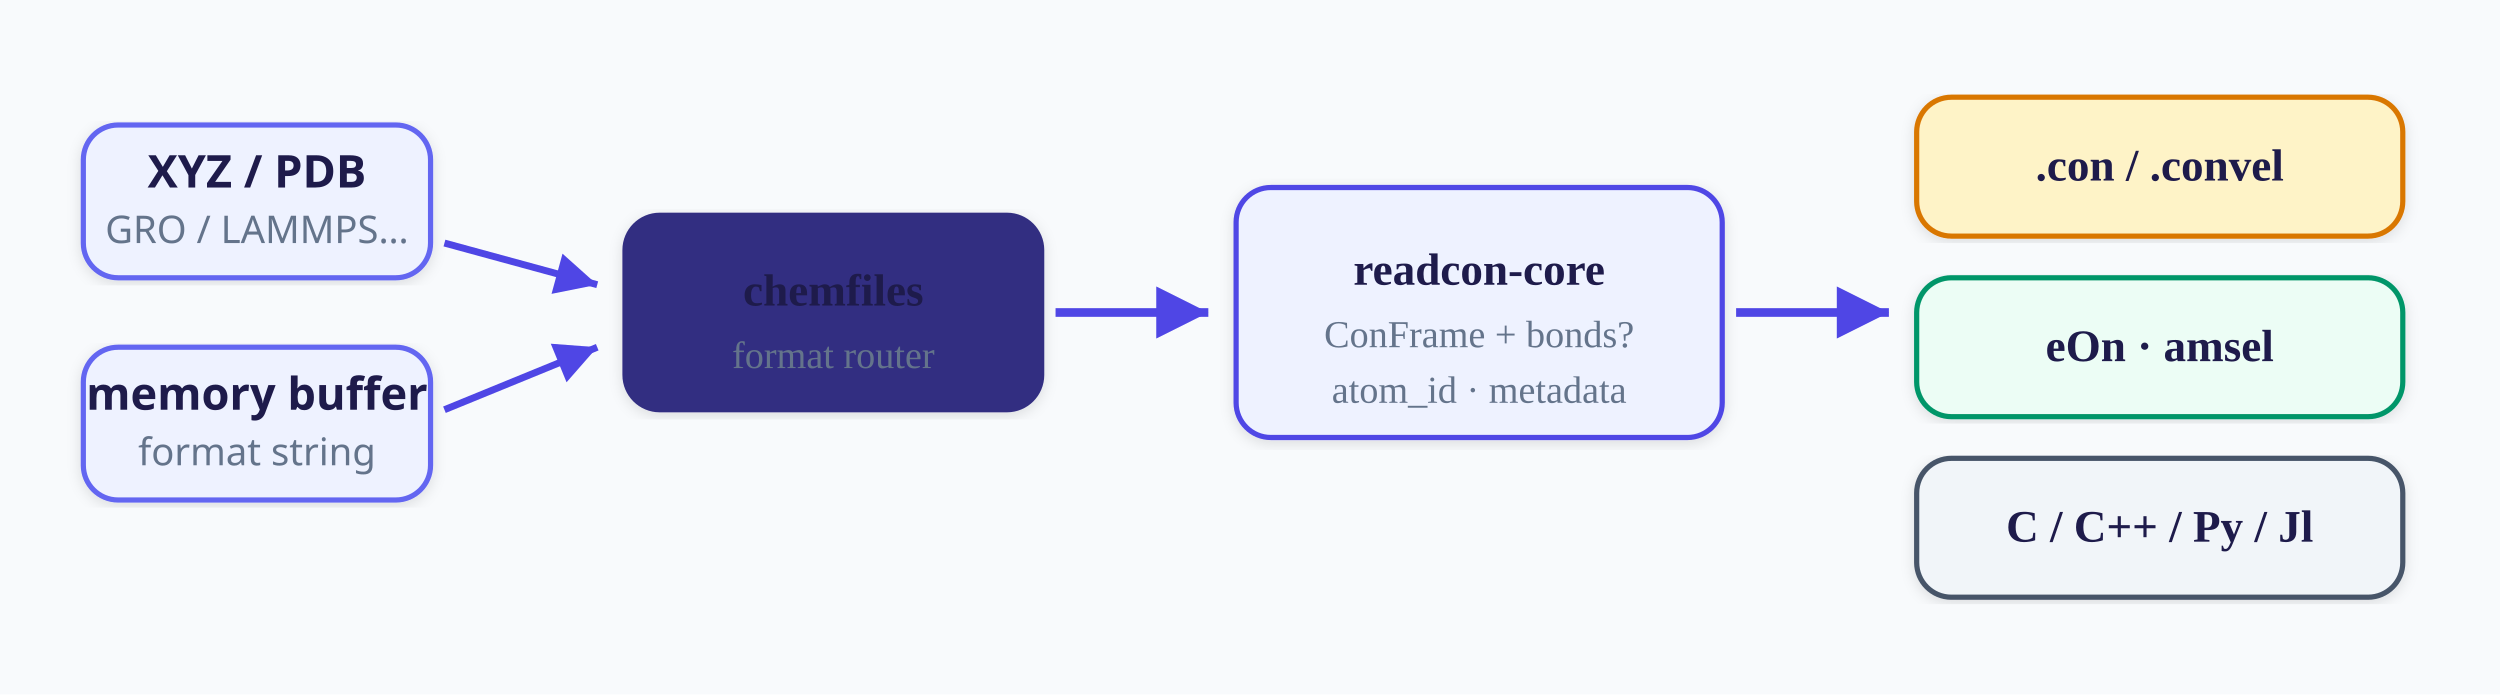
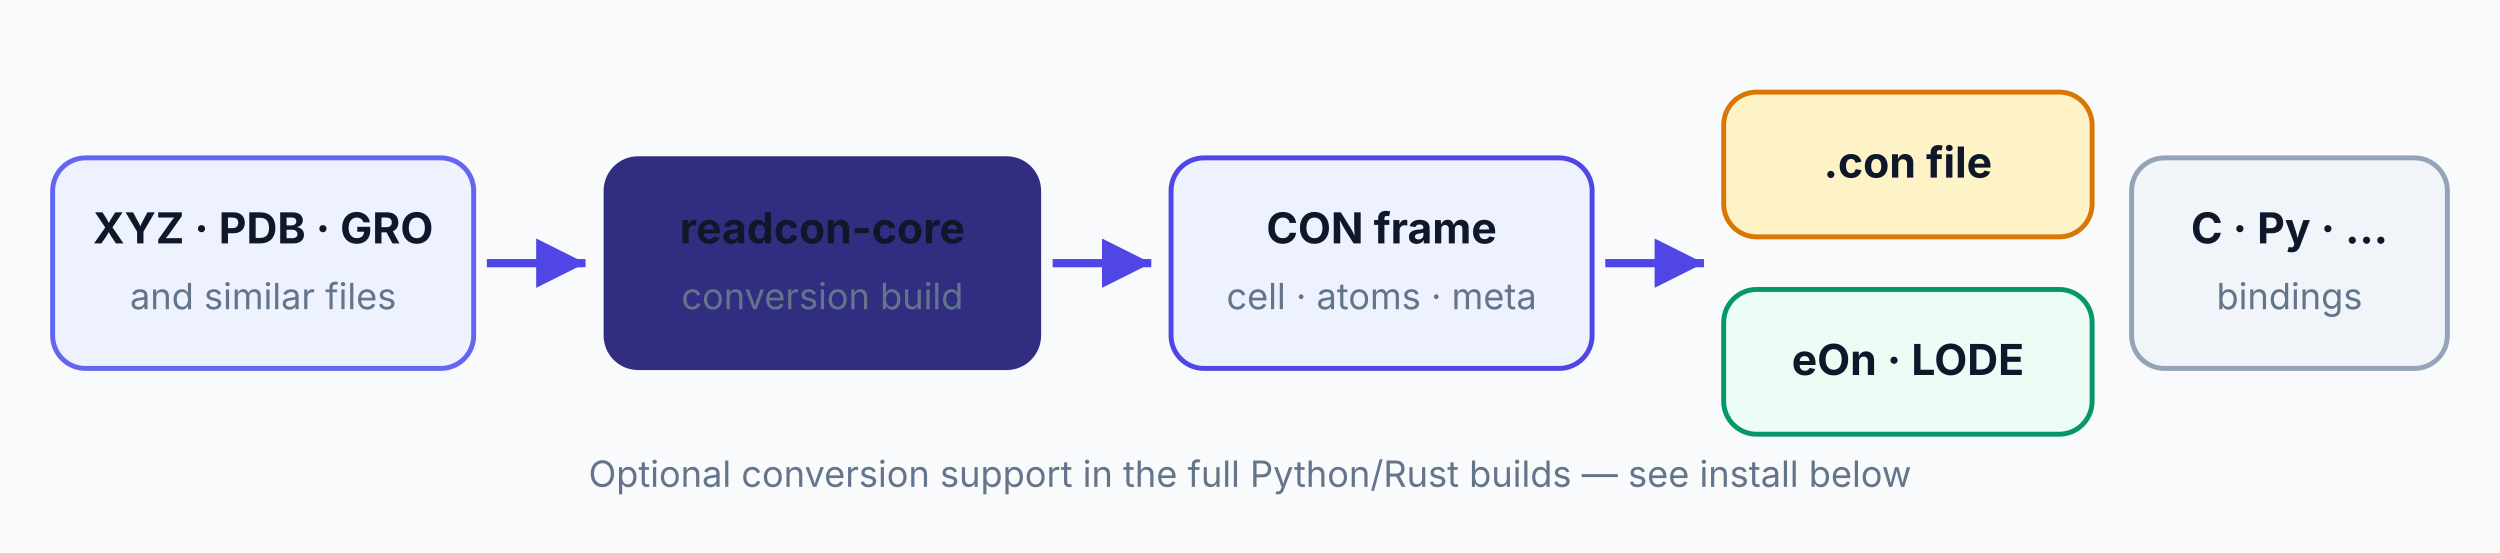
- <svg xmlns="http://www.w3.org/2000/svg" viewBox="0 0 720 200" width="720" height="200" role="img" aria-labelledby="t1">
+ <svg xmlns="http://www.w3.org/2000/svg" viewBox="0 0 760 168" width="760" height="168" role="img" aria-labelledby="t1">
  <defs>
-     <marker id="arrow" markerWidth="8" markerHeight="8" refX="6" refY="3" orient="auto">
+     <marker id="arr" markerWidth="8" markerHeight="8" refX="6" refY="3" orient="auto">
      <path d="M0,0 L6,3 L0,6 Z" fill="#4F46E5" />
    </marker>
-     <filter id="s" x="-5%" y="-5%" width="110%" height="110%">
-       <feDropShadow dx="0" dy="1" stdDeviation="2" flood-opacity="0.12" />
-     </filter>
    <style>
-     .box { font-family: Atkinson Hyperlegible, system-ui, sans-serif; }
-     .lbl { font-size: 13px; fill: #1E1B4B; font-weight: 700; }
-     .sub { font-size: 11px; fill: #64748B; }
-     .boxr { rx: 10; stroke-width: 1.5; filter: url(#s); }
+     .t { font-family: system-ui, -apple-system, "Segoe UI", sans-serif; }
+     .h { font-size: 13px; font-weight: 700; fill: #0F172A; }
+     .s { font-size: 11px; fill: #64748B; }
+     .w { fill: #F8FAFC; }
  </style>
  </defs>
-   <rect width="720" height="200" fill="#F8FAFC" />
-   <g class="box">
-     <rect class="boxr" x="24" y="36" width="100" height="44" fill="#EEF2FF" stroke="#6366F1" />
-     <text class="lbl" x="74" y="54" text-anchor="middle">XYZ / PDB</text>
-     <text class="sub" x="74" y="70" text-anchor="middle">GRO / LAMMPS…</text>
-     <rect class="boxr" x="24" y="100" width="100" height="44" fill="#EEF2FF" stroke="#6366F1" />
-     <text class="lbl" x="74" y="118" text-anchor="middle">memory buffer</text>
-     <text class="sub" x="74" y="134" text-anchor="middle">format string</text>
-   </g>
-   <rect class="boxr" x="180" y="62" width="120" height="56" fill="#312E81" stroke="#312E81" />
-   <text class="lbl" x="240" y="88" text-anchor="middle" fill="#F8FAFC">chemfiles</text>
-   <text class="sub" x="240" y="106" text-anchor="middle" fill="#C7D2FE">format router</text>
-   <line x1="128" y1="70" x2="172" y2="82" stroke="#4F46E5" stroke-width="2" marker-end="url(#arrow)" />
-   <line x1="128" y1="118" x2="172" y2="100" stroke="#4F46E5" stroke-width="2" marker-end="url(#arrow)" />
-   <line x1="304" y1="90" x2="348" y2="90" stroke="#4F46E5" stroke-width="2.5" marker-end="url(#arrow)" />
-   <rect class="boxr" x="356" y="54" width="140" height="72" fill="#EEF2FF" stroke="#4F46E5" />
-   <text class="lbl" x="426" y="82" text-anchor="middle">readcon-core</text>
-   <text class="sub" x="426" y="100" text-anchor="middle">ConFrame + bonds?</text>
-   <text class="sub" x="426" y="116" text-anchor="middle">atom_id · metadata</text>
-   <line x1="500" y1="90" x2="544" y2="90" stroke="#4F46E5" stroke-width="2.5" marker-end="url(#arrow)" />
-   <g>
-     <rect class="boxr" x="552" y="28" width="140" height="40" fill="#FEF3C7" stroke="#D97706" />
-     <text class="lbl" x="622" y="52" text-anchor="middle">.con / .convel</text>
-     <rect class="boxr" x="552" y="80" width="140" height="40" fill="#ECFDF5" stroke="#059669" />
-     <text class="lbl" x="622" y="104" text-anchor="middle">eOn · amsel</text>
-     <rect class="boxr" x="552" y="132" width="140" height="40" fill="#F1F5F9" stroke="#475569" />
-     <text class="lbl" x="622" y="156" text-anchor="middle">C / C++ / Py / Jl</text>
-   </g>
+   <rect width="760" height="168" class="w" />
+   <rect x="16" y="48" width="128" height="64" rx="10" fill="#EEF2FF" stroke="#6366F1" stroke-width="1.5" />
+   <text class="t h" x="80" y="74" text-anchor="middle">XYZ · PDB · GRO</text>
+   <text class="t s" x="80" y="94" text-anchor="middle">and similar files</text>
+   <line x1="148" y1="80" x2="178" y2="80" stroke="#4F46E5" stroke-width="2.5" marker-end="url(#arr)" />
+   <rect x="184" y="48" width="132" height="64" rx="10" fill="#312E81" stroke="#312E81" />
+   <text class="t h" x="250" y="74" text-anchor="middle" fill="#F8FAFC">readcon-core</text>
+   <text class="t s" x="250" y="94" text-anchor="middle" fill="#C7D2FE">conversion build</text>
+   <line x1="320" y1="80" x2="350" y2="80" stroke="#4F46E5" stroke-width="2.5" marker-end="url(#arr)" />
+   <rect x="356" y="48" width="128" height="64" rx="10" fill="#EEF2FF" stroke="#4F46E5" stroke-width="1.5" />
+   <text class="t h" x="420" y="74" text-anchor="middle">CON frame</text>
+   <text class="t s" x="420" y="94" text-anchor="middle">cell · atoms · meta</text>
+   <line x1="488" y1="80" x2="518" y2="80" stroke="#4F46E5" stroke-width="2.5" marker-end="url(#arr)" />
+   <rect x="524" y="28" width="112" height="44" rx="10" fill="#FEF3C7" stroke="#D97706" stroke-width="1.5" />
+   <text class="t h" x="580" y="54" text-anchor="middle">.con file</text>
+   <rect x="524" y="88" width="112" height="44" rx="10" fill="#ECFDF5" stroke="#059669" stroke-width="1.5" />
+   <text class="t h" x="580" y="114" text-anchor="middle">eOn · LODE</text>
+   <rect x="648" y="48" width="96" height="64" rx="10" fill="#F1F5F9" stroke="#94A3B8" stroke-width="1.5" />
+   <text class="t h" x="696" y="74" text-anchor="middle">C · Py · …</text>
+   <text class="t s" x="696" y="94" text-anchor="middle">bindings</text>
+   <text class="t s" x="380" y="148" text-anchor="middle">Optional conversion support in the full Python/Rust builds — see install below</text>
</svg>
